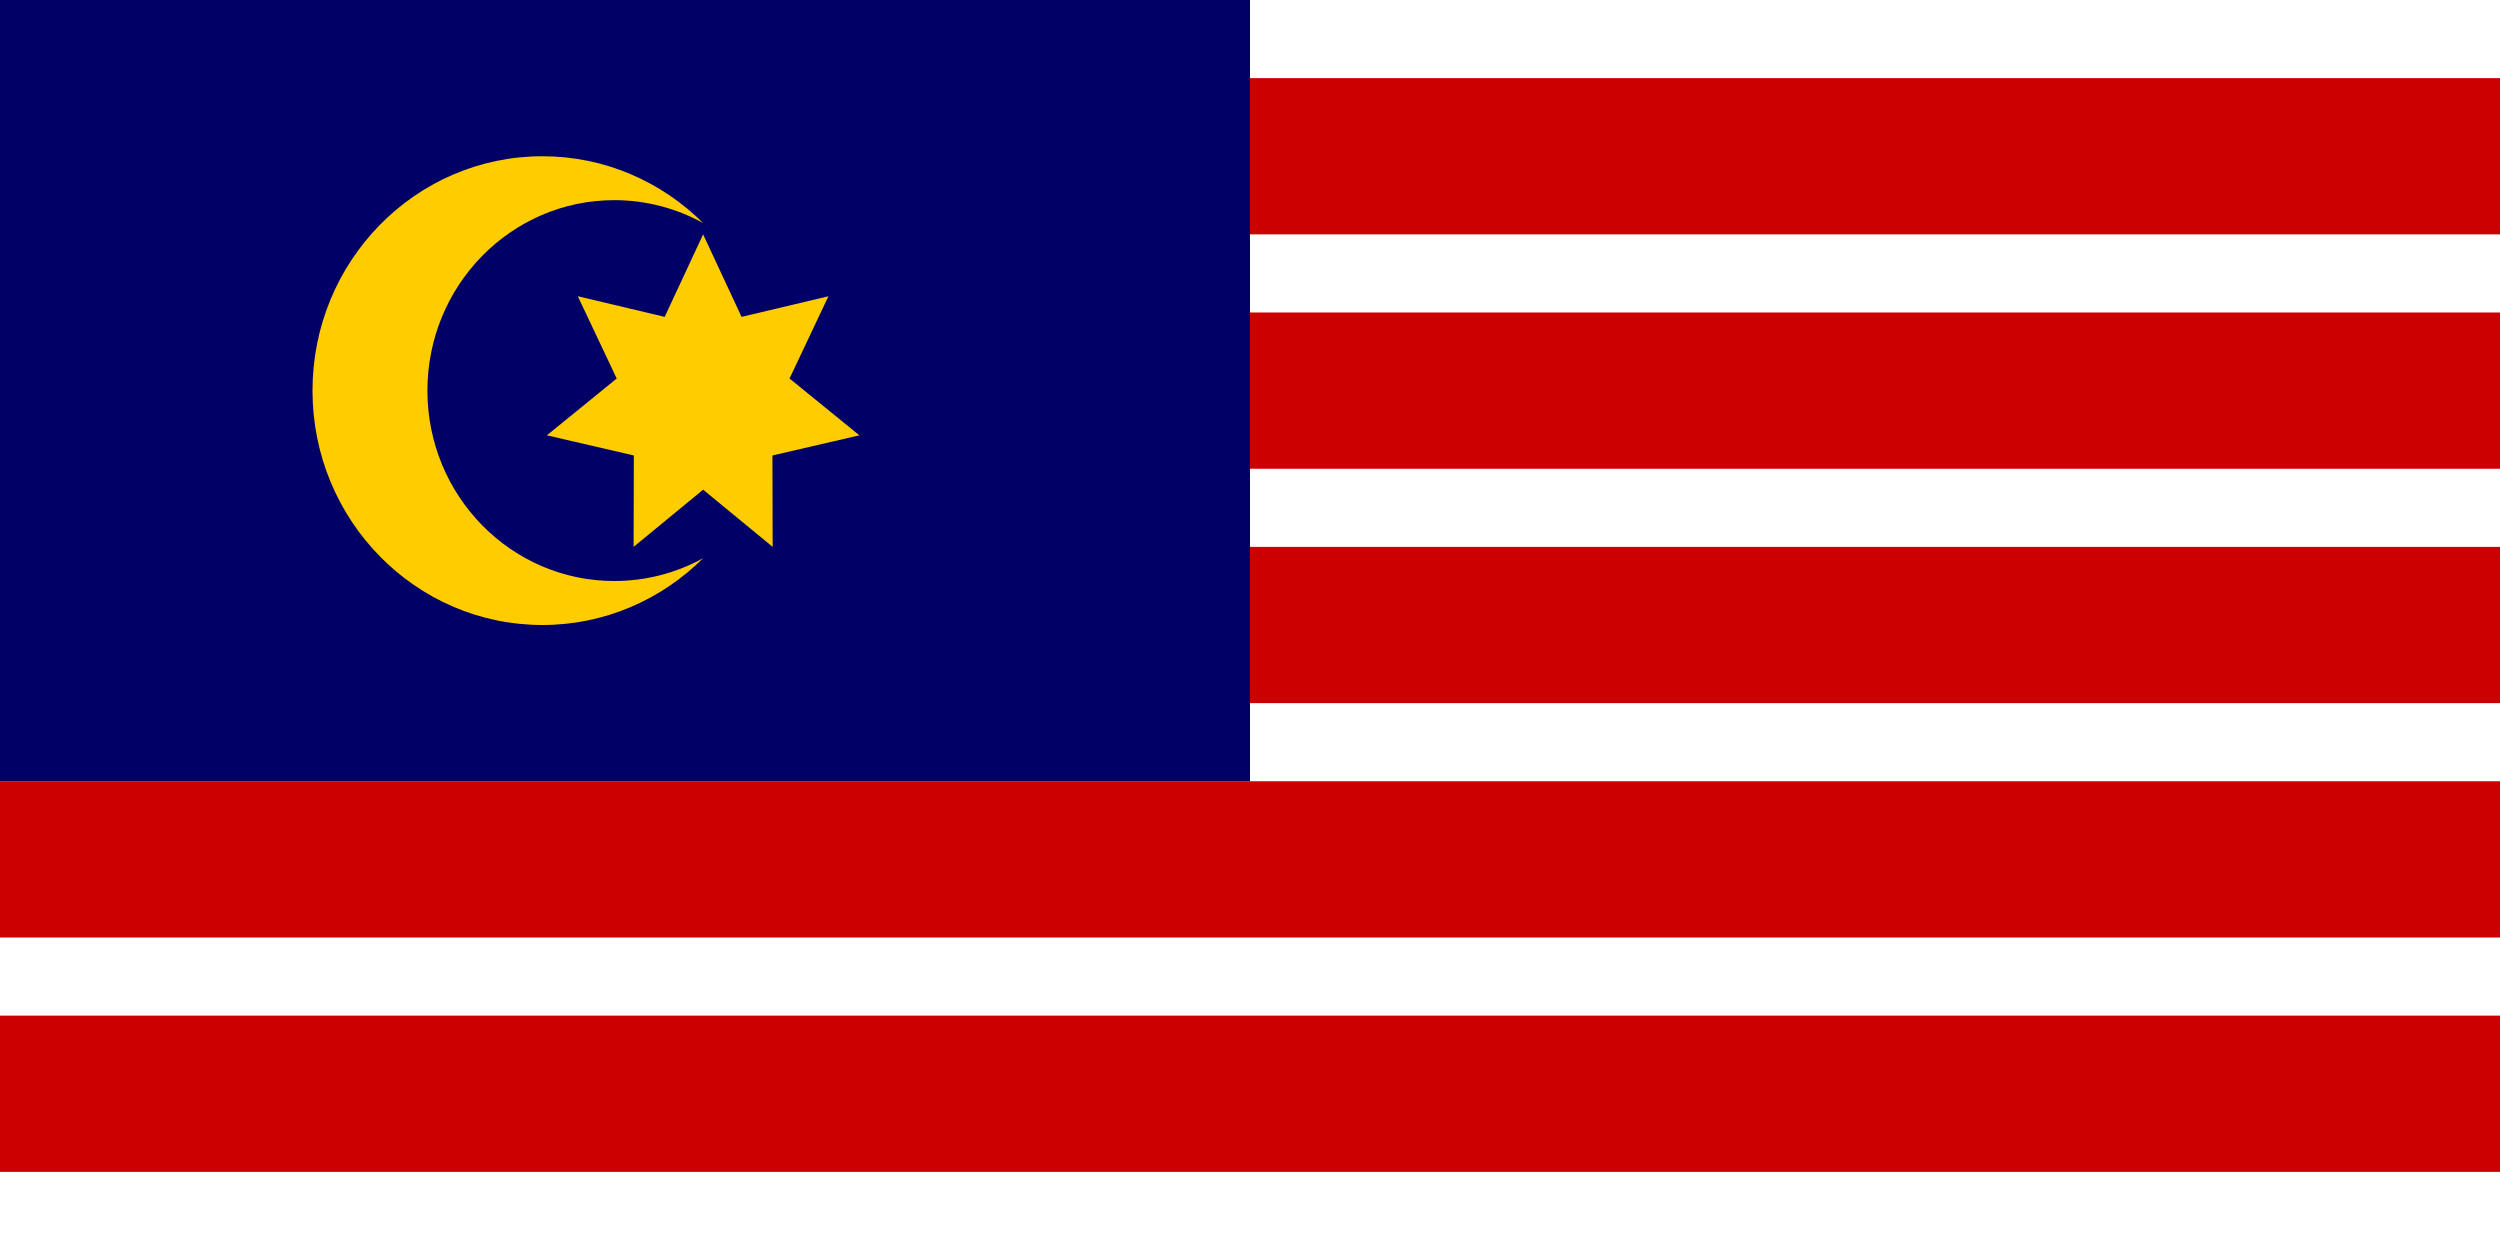
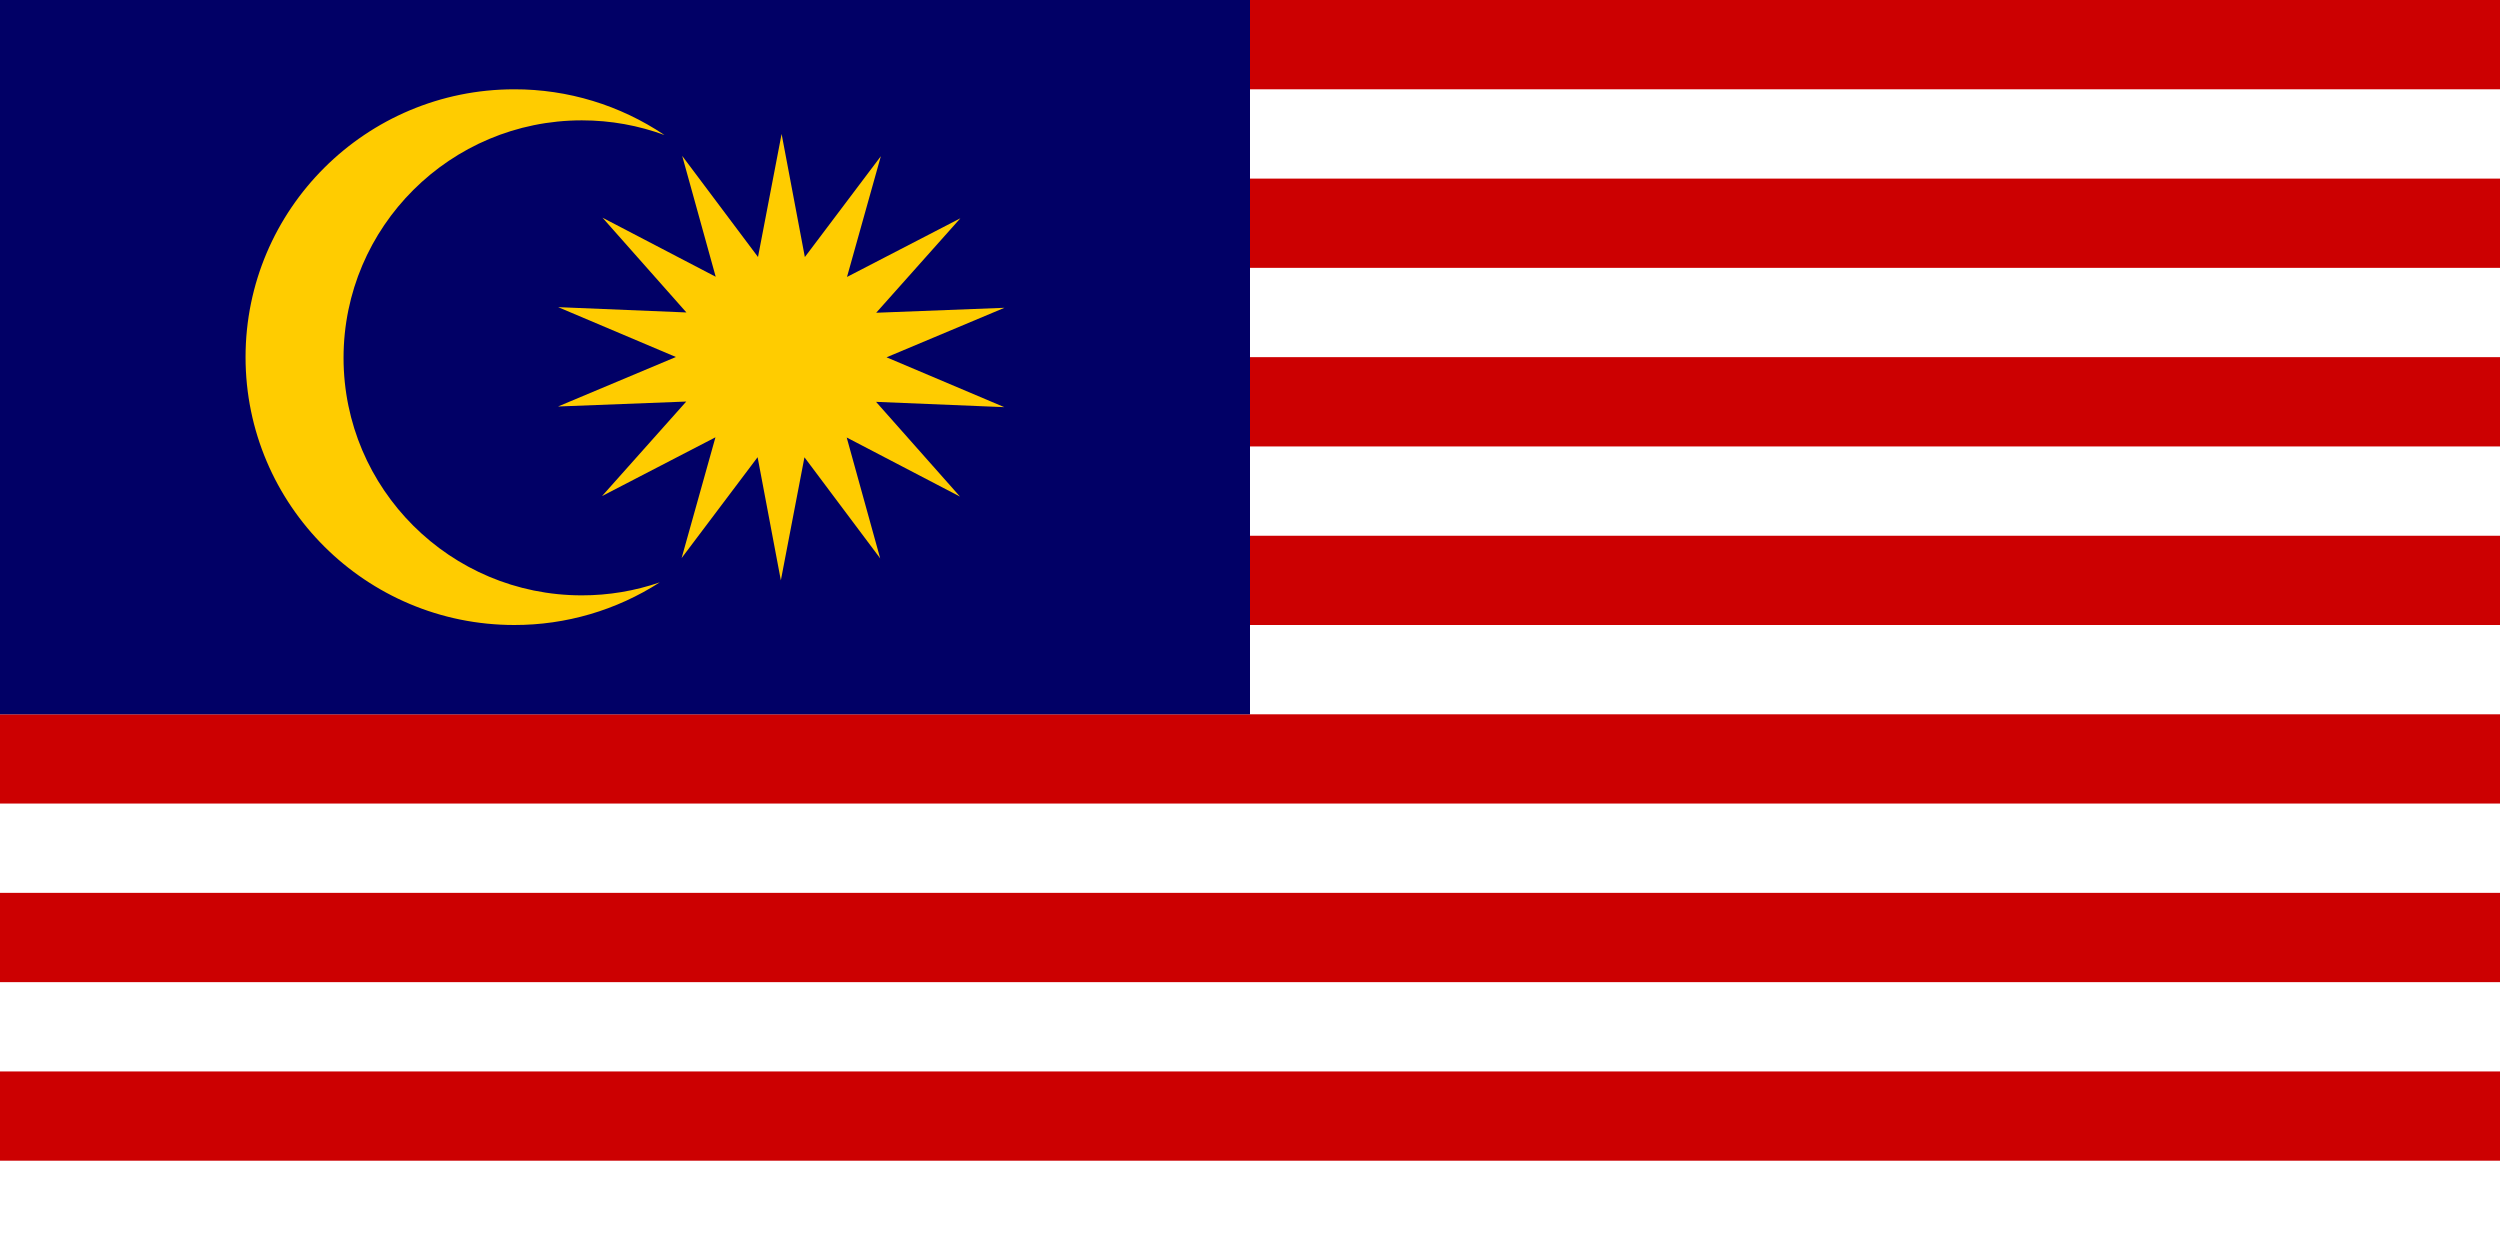
- <svg xmlns="http://www.w3.org/2000/svg" viewBox="0 0 32 16">
-   <g fill="none" fill-rule="evenodd">
-     <rect width="32" height="16" fill="#FFF" />
-     <rect width="32" height="2" y="1" fill="#CC0001" />
-     <rect width="32" height="2" y="4" fill="#CC0001" />
-     <rect width="32" height="2" y="7" fill="#CC0001" />
-     <rect width="32" height="2" y="10" fill="#CC0001" />
-     <rect width="32" height="2" y="13" fill="#CC0001" />
-     <rect width="16" height="10" fill="#010066" />
-     <path fill="#FC0" fill-rule="nonzero" d="M7.863,7.437 C6.542,7.437 5.471,6.346 5.471,5 C5.471,3.654 6.542,2.562 7.863,2.562 C8.274,2.562 8.662,2.669 9,2.855 C8.469,2.327 7.744,2 6.943,2 C5.318,2 4,3.343 4,5 C4,6.657 5.318,8 6.943,8 C7.744,8 8.469,7.673 9,7.145 C8.662,7.331 8.274,7.437 7.863,7.437 Z" />
-     <polygon fill="#FC0" fill-rule="nonzero" points="9 3 9.492 4.056 10.604 3.792 10.106 4.845 11 5.572 9.887 5.83 9.89 7 9 6.268 8.11 7 8.113 5.83 7 5.572 7.894 4.845 7.396 3.792 8.508 4.056" />
-   </g>
+ <svg xmlns="http://www.w3.org/2000/svg" id="vector" width="32" height="16" viewBox="0 0 500.0 250.0">
+   <path fill="#CC0001" d="M0 0h500v250H0z" id="path_0" />
+   <path fill="#FFF" d="M0 232.14h500V250H0zm0-35.71h500v17.86H0zm0-35.72h500v17.86H0zM0 125h500v17.86H0zm0-35.71h500v17.86H0zm0-35.72h500v17.86H0zm0-35.71h500v17.86H0z" id="path_1" />
+   <path fill="#010066" d="M0 0h250v142.86H0z" id="path_2" />
+   <path fill="#FC0" d="M102.86 17.86c-29.67 0-53.75 24-53.75 53.57S73.19 125 102.86 125a53.6 53.6 0 0 0 29.1-8.53 47.68 47.68 0 0 1-15.6 2.6c-26.3 0-47.65-21.28-47.65-47.5s21.35-47.5 47.66-47.5c5.81 0 11.38 1.04 16.53 2.94a53.61 53.61 0 0 0-30.04-9.15z" id="path_3" />
+   <path fill="#FC0" d="M192 99.32L169.34 87.5l6.7 24.18-15.15-20.22-4.72 24.61-4.65-24.63-15.2 20.18 6.77-24.16-22.68 11.75 16.84-18.9-25.65 0.99 23.58-9.9-23.55-9.97 25.65 1.06-16.78-18.95 22.64 11.81-6.7-24.17L151.6 51.4l4.72-24.61 4.65 24.62 15.2-20.17-6.77 24.15 22.68-11.74-16.84 18.9 25.65-0.99-23.58 9.9 23.55 9.97-25.65-1.06z" id="path_4" />
</svg>
